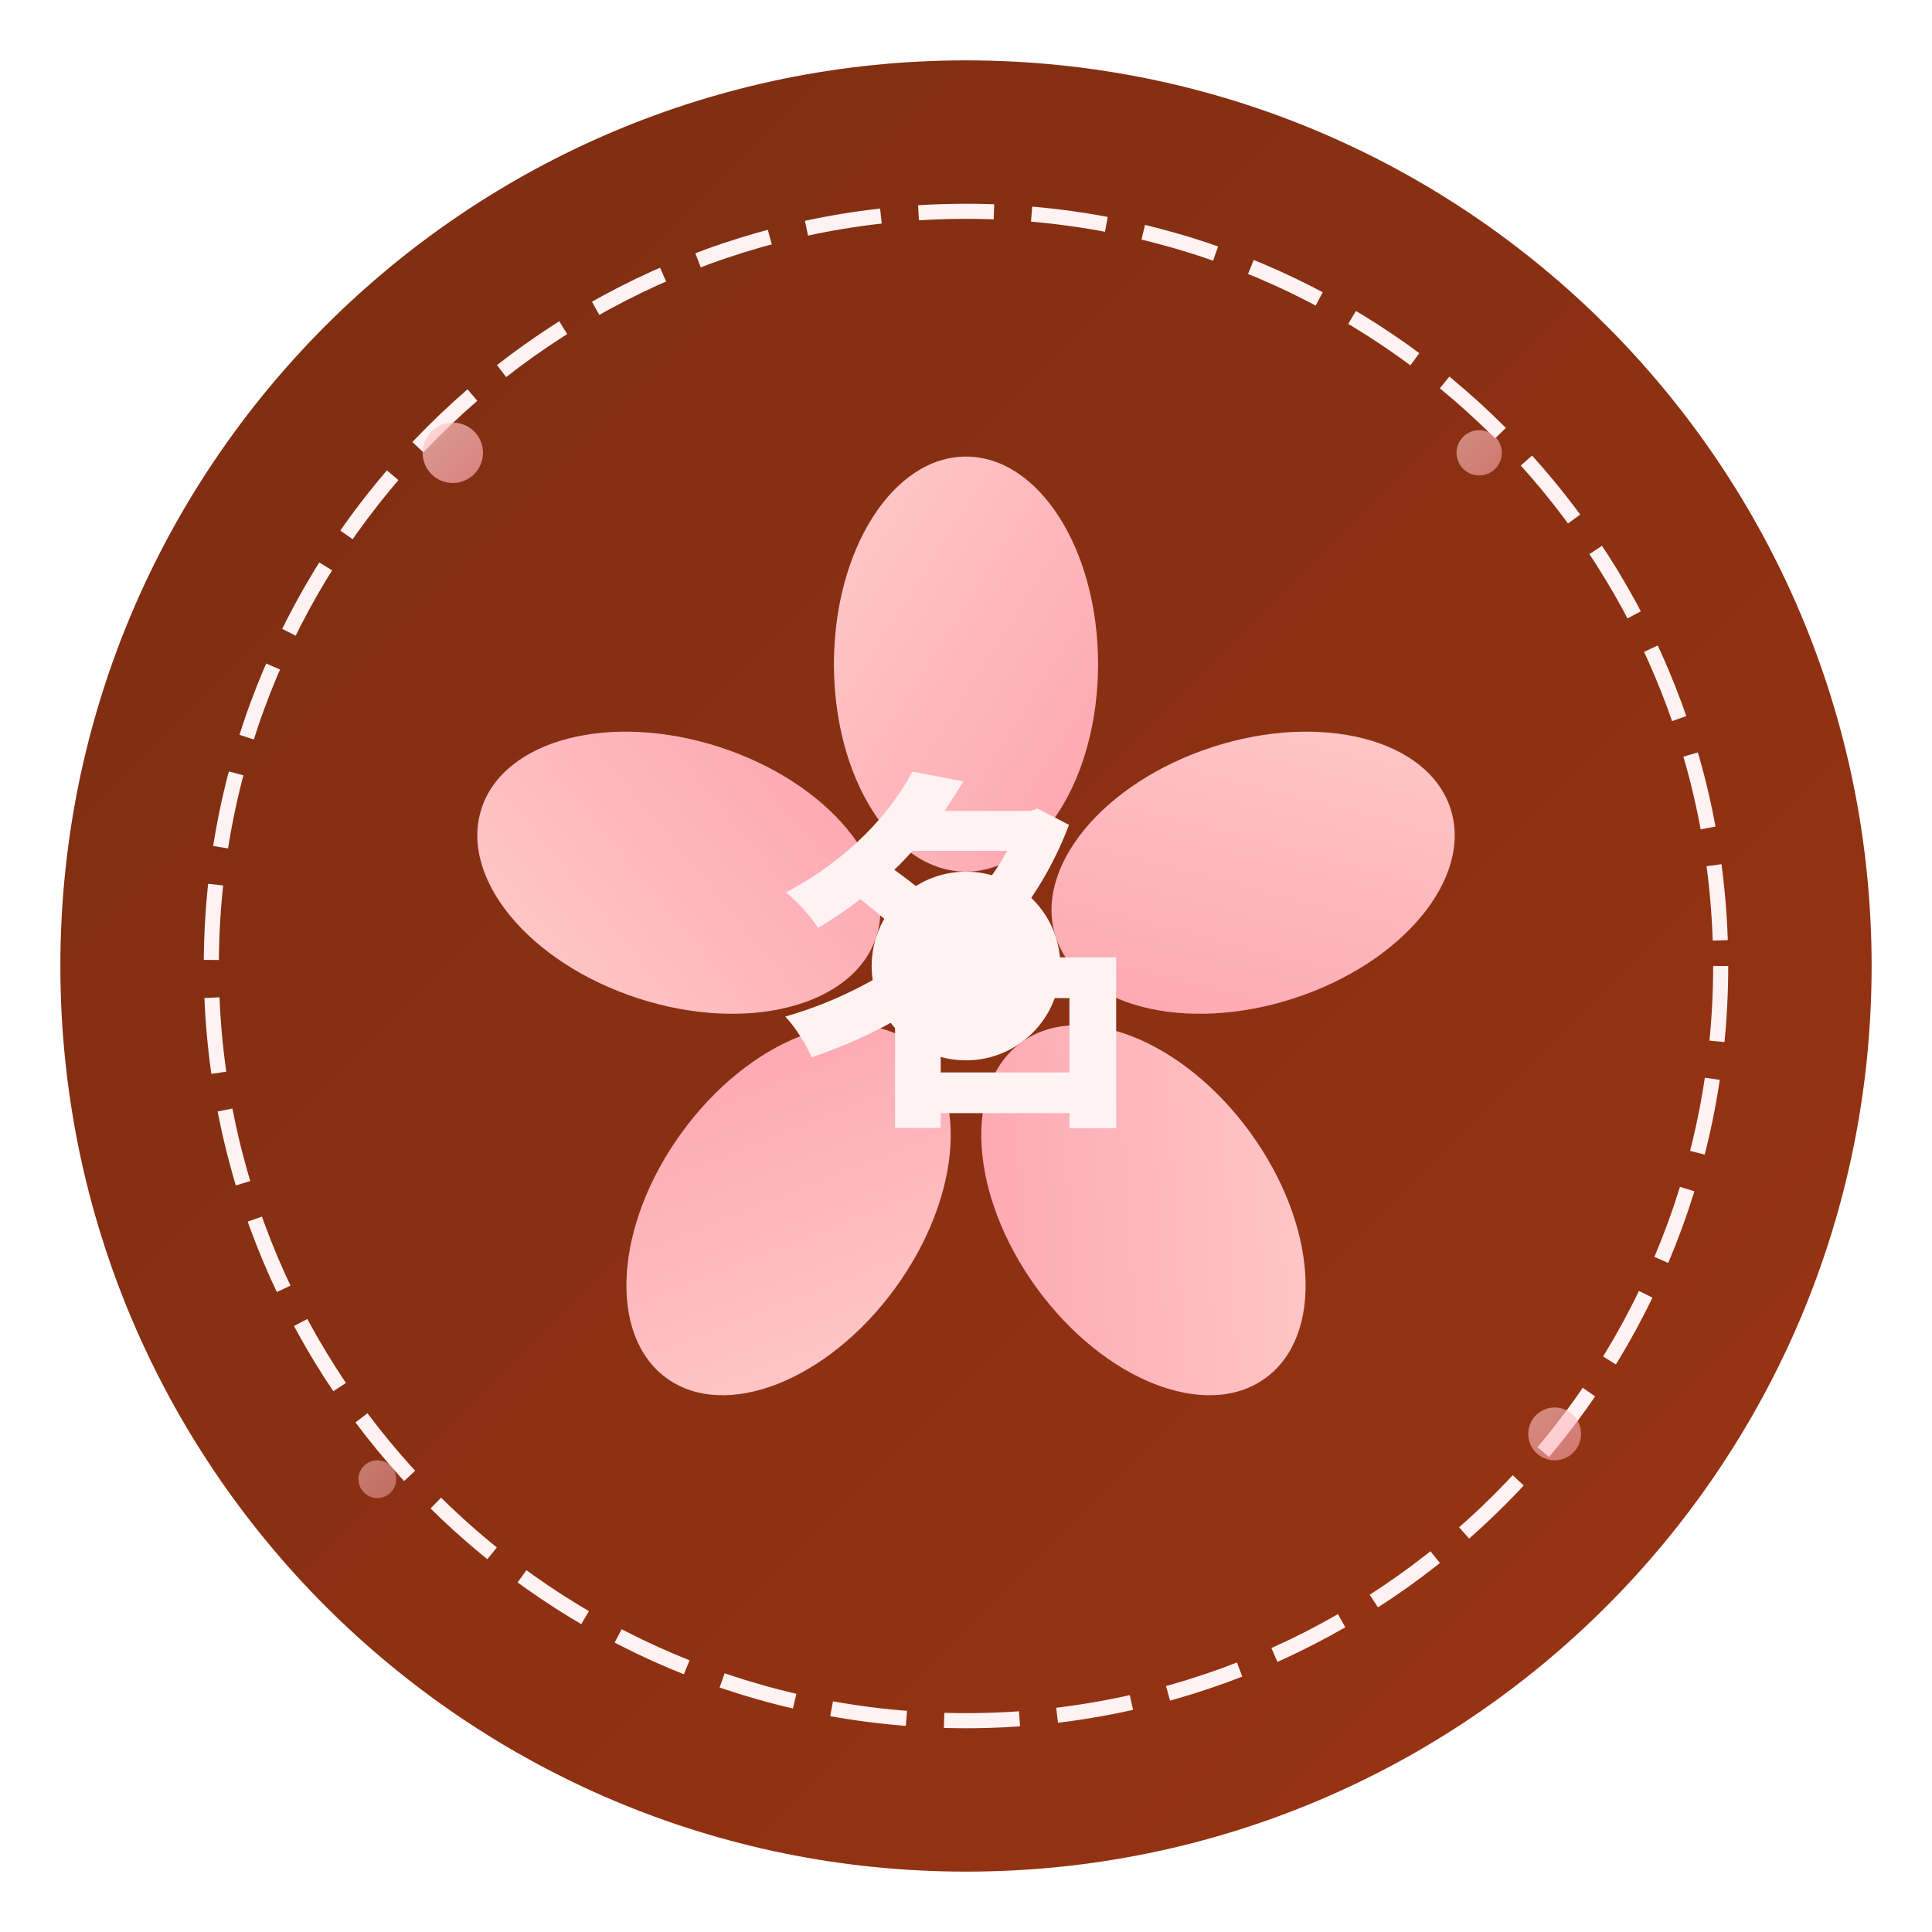
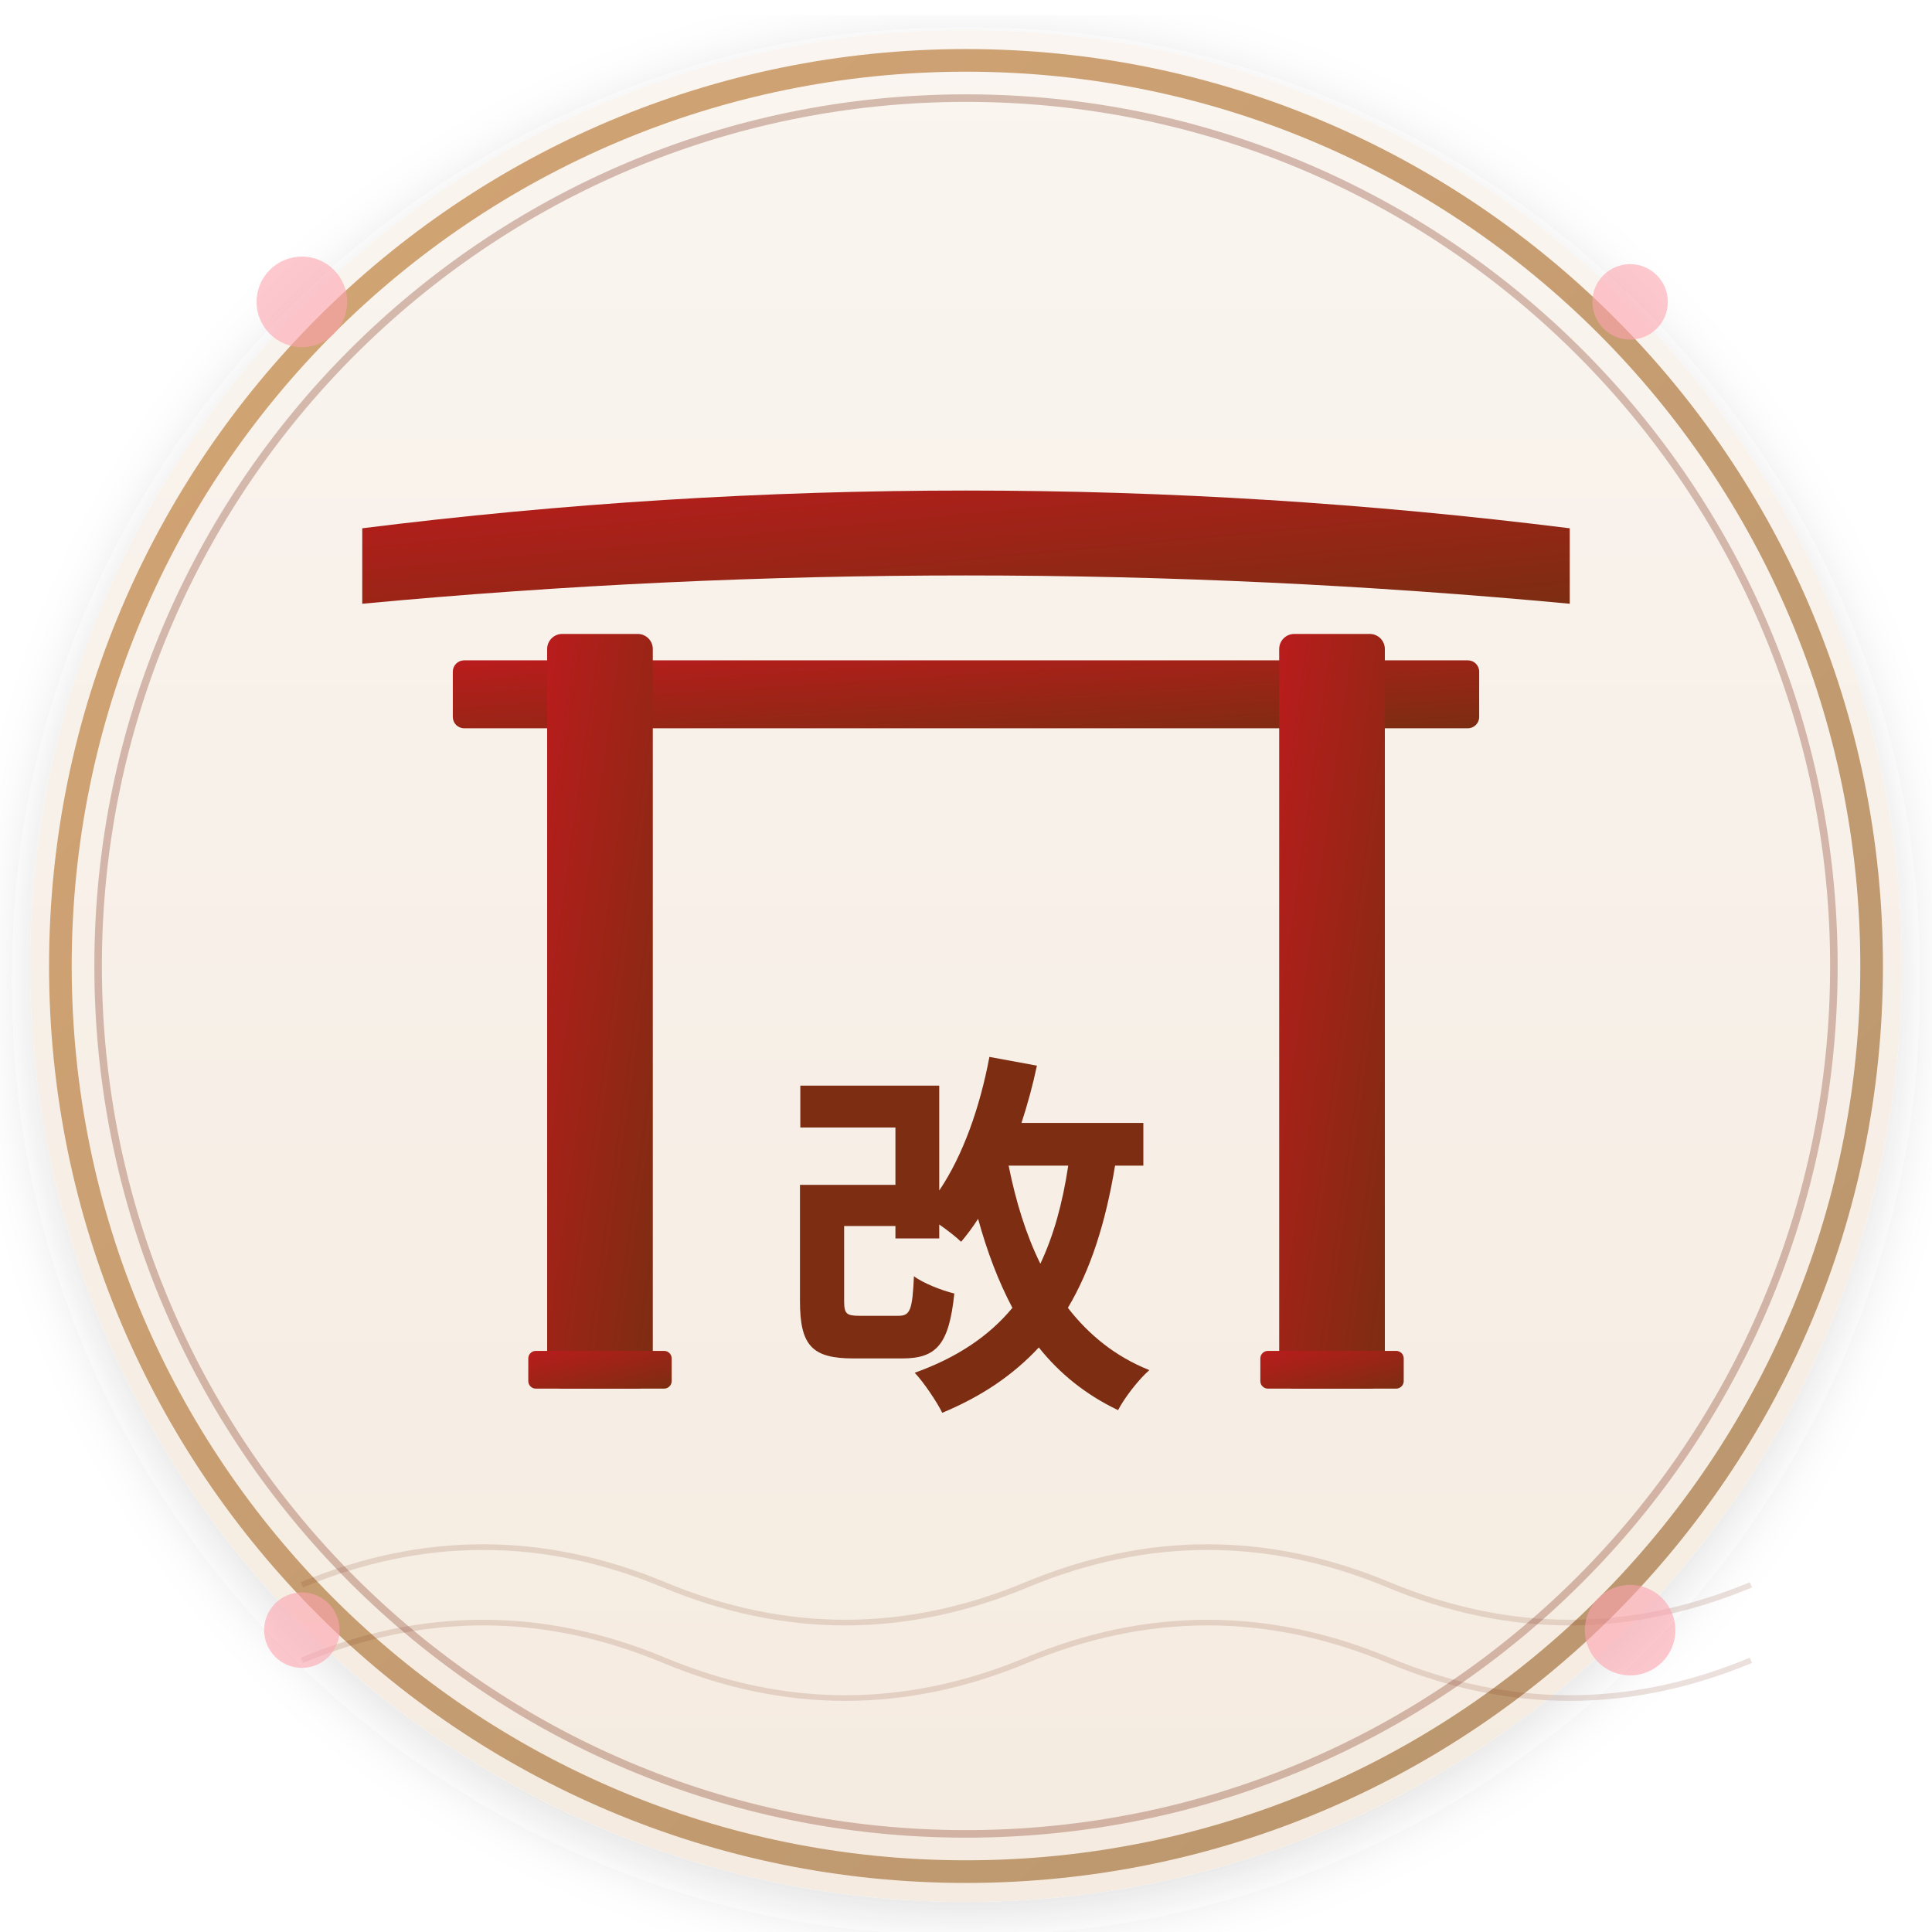
<svg xmlns="http://www.w3.org/2000/svg" viewBox="0 0 512 512">
  <defs>
-     <linearGradient id="bg" x1="0%" y1="0%" x2="100%" y2="100%">
-       <stop offset="0%" style="stop-color:#7c2d12" />
-       <stop offset="100%" style="stop-color:#9a3412" />
+     <linearGradient id="vermilion" x1="0%" y1="0%" x2="100%" y2="100%">
+       <stop offset="0%" style="stop-color:#b91c1c;stop-opacity:1" />
+       <stop offset="100%" style="stop-color:#7c2d12;stop-opacity:1" />
    </linearGradient>
-     <linearGradient id="sakura" x1="0%" y1="0%" x2="100%" y2="100%">
-       <stop offset="0%" style="stop-color:#fecaca" />
-       <stop offset="100%" style="stop-color:#fda4af" />
+     <linearGradient id="washi" x1="0%" y1="0%" x2="0%" y2="100%">
+       <stop offset="0%" style="stop-color:#faf5f0;stop-opacity:1" />
+       <stop offset="100%" style="stop-color:#f5ebe0;stop-opacity:1" />
    </linearGradient>
+     <linearGradient id="gold" x1="0%" y1="0%" x2="100%" y2="100%">
+       <stop offset="0%" style="stop-color:#d4a574;stop-opacity:1" />
+       <stop offset="100%" style="stop-color:#b8956e;stop-opacity:1" />
+     </linearGradient>
+     <filter id="shadow" x="-20%" y="-20%" width="140%" height="140%">
+       <feDropShadow dx="0" dy="4" stdDeviation="8" flood-color="#44403c" flood-opacity="0.15" />
+     </filter>
  </defs>
-   <circle cx="256" cy="256" r="240" fill="url(#bg)" />
-   <circle cx="256" cy="256" r="200" fill="none" stroke="#fef2f2" stroke-width="4" stroke-dasharray="20 10" />
-   <g transform="translate(256, 256)">
-     <ellipse cx="0" cy="-80" rx="35" ry="55" fill="url(#sakura)" transform="rotate(0)" />
-     <ellipse cx="0" cy="-80" rx="35" ry="55" fill="url(#sakura)" transform="rotate(72)" />
-     <ellipse cx="0" cy="-80" rx="35" ry="55" fill="url(#sakura)" transform="rotate(144)" />
-     <ellipse cx="0" cy="-80" rx="35" ry="55" fill="url(#sakura)" transform="rotate(216)" />
-     <ellipse cx="0" cy="-80" rx="35" ry="55" fill="url(#sakura)" transform="rotate(288)" />
-     <circle cx="0" cy="0" r="25" fill="#fef2f2" />
+   <circle cx="256" cy="256" r="248" fill="url(#washi)" filter="url(#shadow)" />
+   <circle cx="256" cy="256" r="240" fill="none" stroke="url(#gold)" stroke-width="6" />
+   <circle cx="256" cy="256" r="230" fill="none" stroke="#7c2d12" stroke-width="2" opacity="0.3" />
+   <g fill="url(#vermilion)">
+     <path d="M96 140 Q256 120 416 140 L416 160 Q256 145 96 160 Z" />
+     <rect x="120" y="175" width="272" height="18" rx="3" />
+     <rect x="145" y="168" width="28" height="200" rx="4" />
+     <rect x="339" y="168" width="28" height="200" rx="4" />
+     <rect x="140" y="358" width="38" height="10" rx="2" />
+     <rect x="334" y="358" width="38" height="10" rx="2" />
  </g>
-   <text x="256" y="290" font-family="serif" font-size="100" font-weight="bold" fill="#fef2f2" text-anchor="middle">名</text>
-   <circle cx="120" cy="120" r="8" fill="url(#sakura)" opacity="0.7" />
-   <circle cx="392" cy="120" r="6" fill="url(#sakura)" opacity="0.6" />
-   <circle cx="100" cy="392" r="5" fill="url(#sakura)" opacity="0.5" />
-   <circle cx="412" cy="380" r="7" fill="url(#sakura)" opacity="0.6" />
+   <text x="256" y="330" font-family="'Noto Serif JP', 'Hiragino Mincho ProN', serif" font-size="100" font-weight="700" fill="#7c2d12" text-anchor="middle" dominant-baseline="middle">改</text>
+   <g opacity="0.15" stroke="#7c2d12" fill="none" stroke-width="1.5">
+     <path d="M80 420 Q128 400 176 420 Q224 440 272 420 Q320 400 368 420 Q416 440 464 420" />
+     <path d="M80 440 Q128 420 176 440 Q224 460 272 440 Q320 420 368 440 Q416 460 464 440" />
+   </g>
+   <g fill="#fda4af" opacity="0.6">
+     <circle cx="80" cy="80" r="12" />
+     <circle cx="432" cy="80" r="10" />
+     <circle cx="80" cy="432" r="10" />
+     <circle cx="432" cy="432" r="12" />
+   </g>
</svg>
